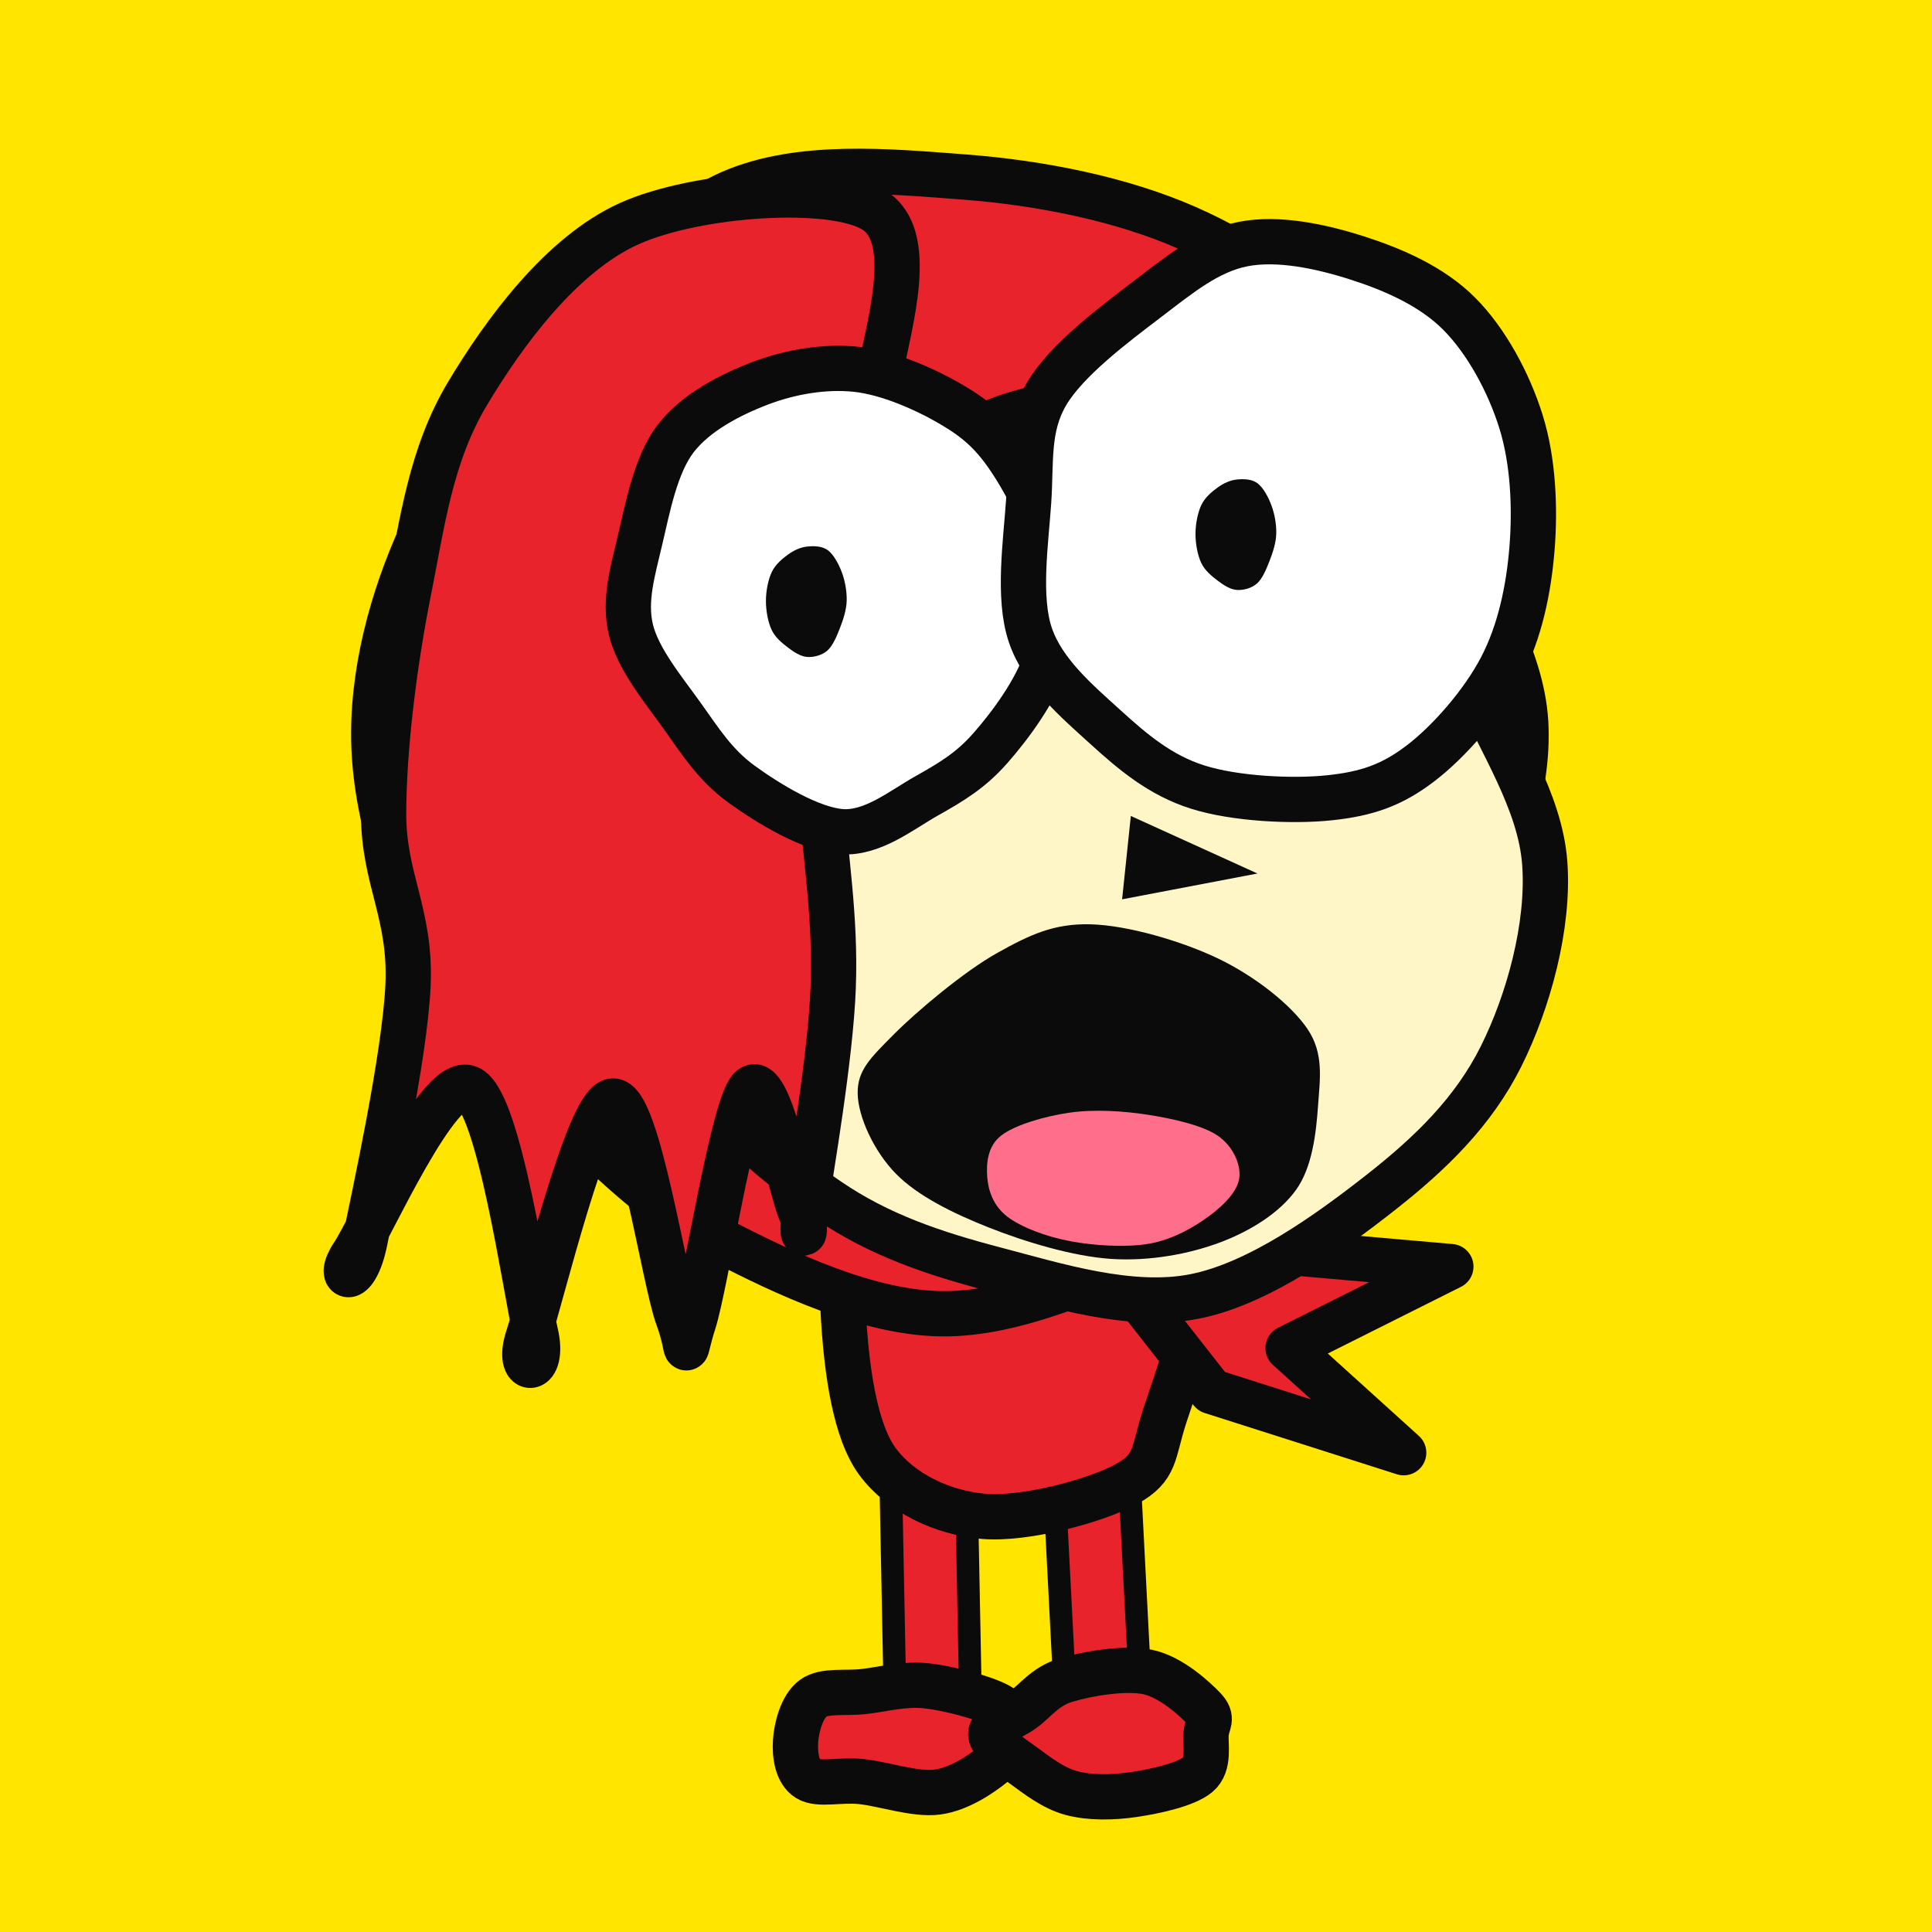
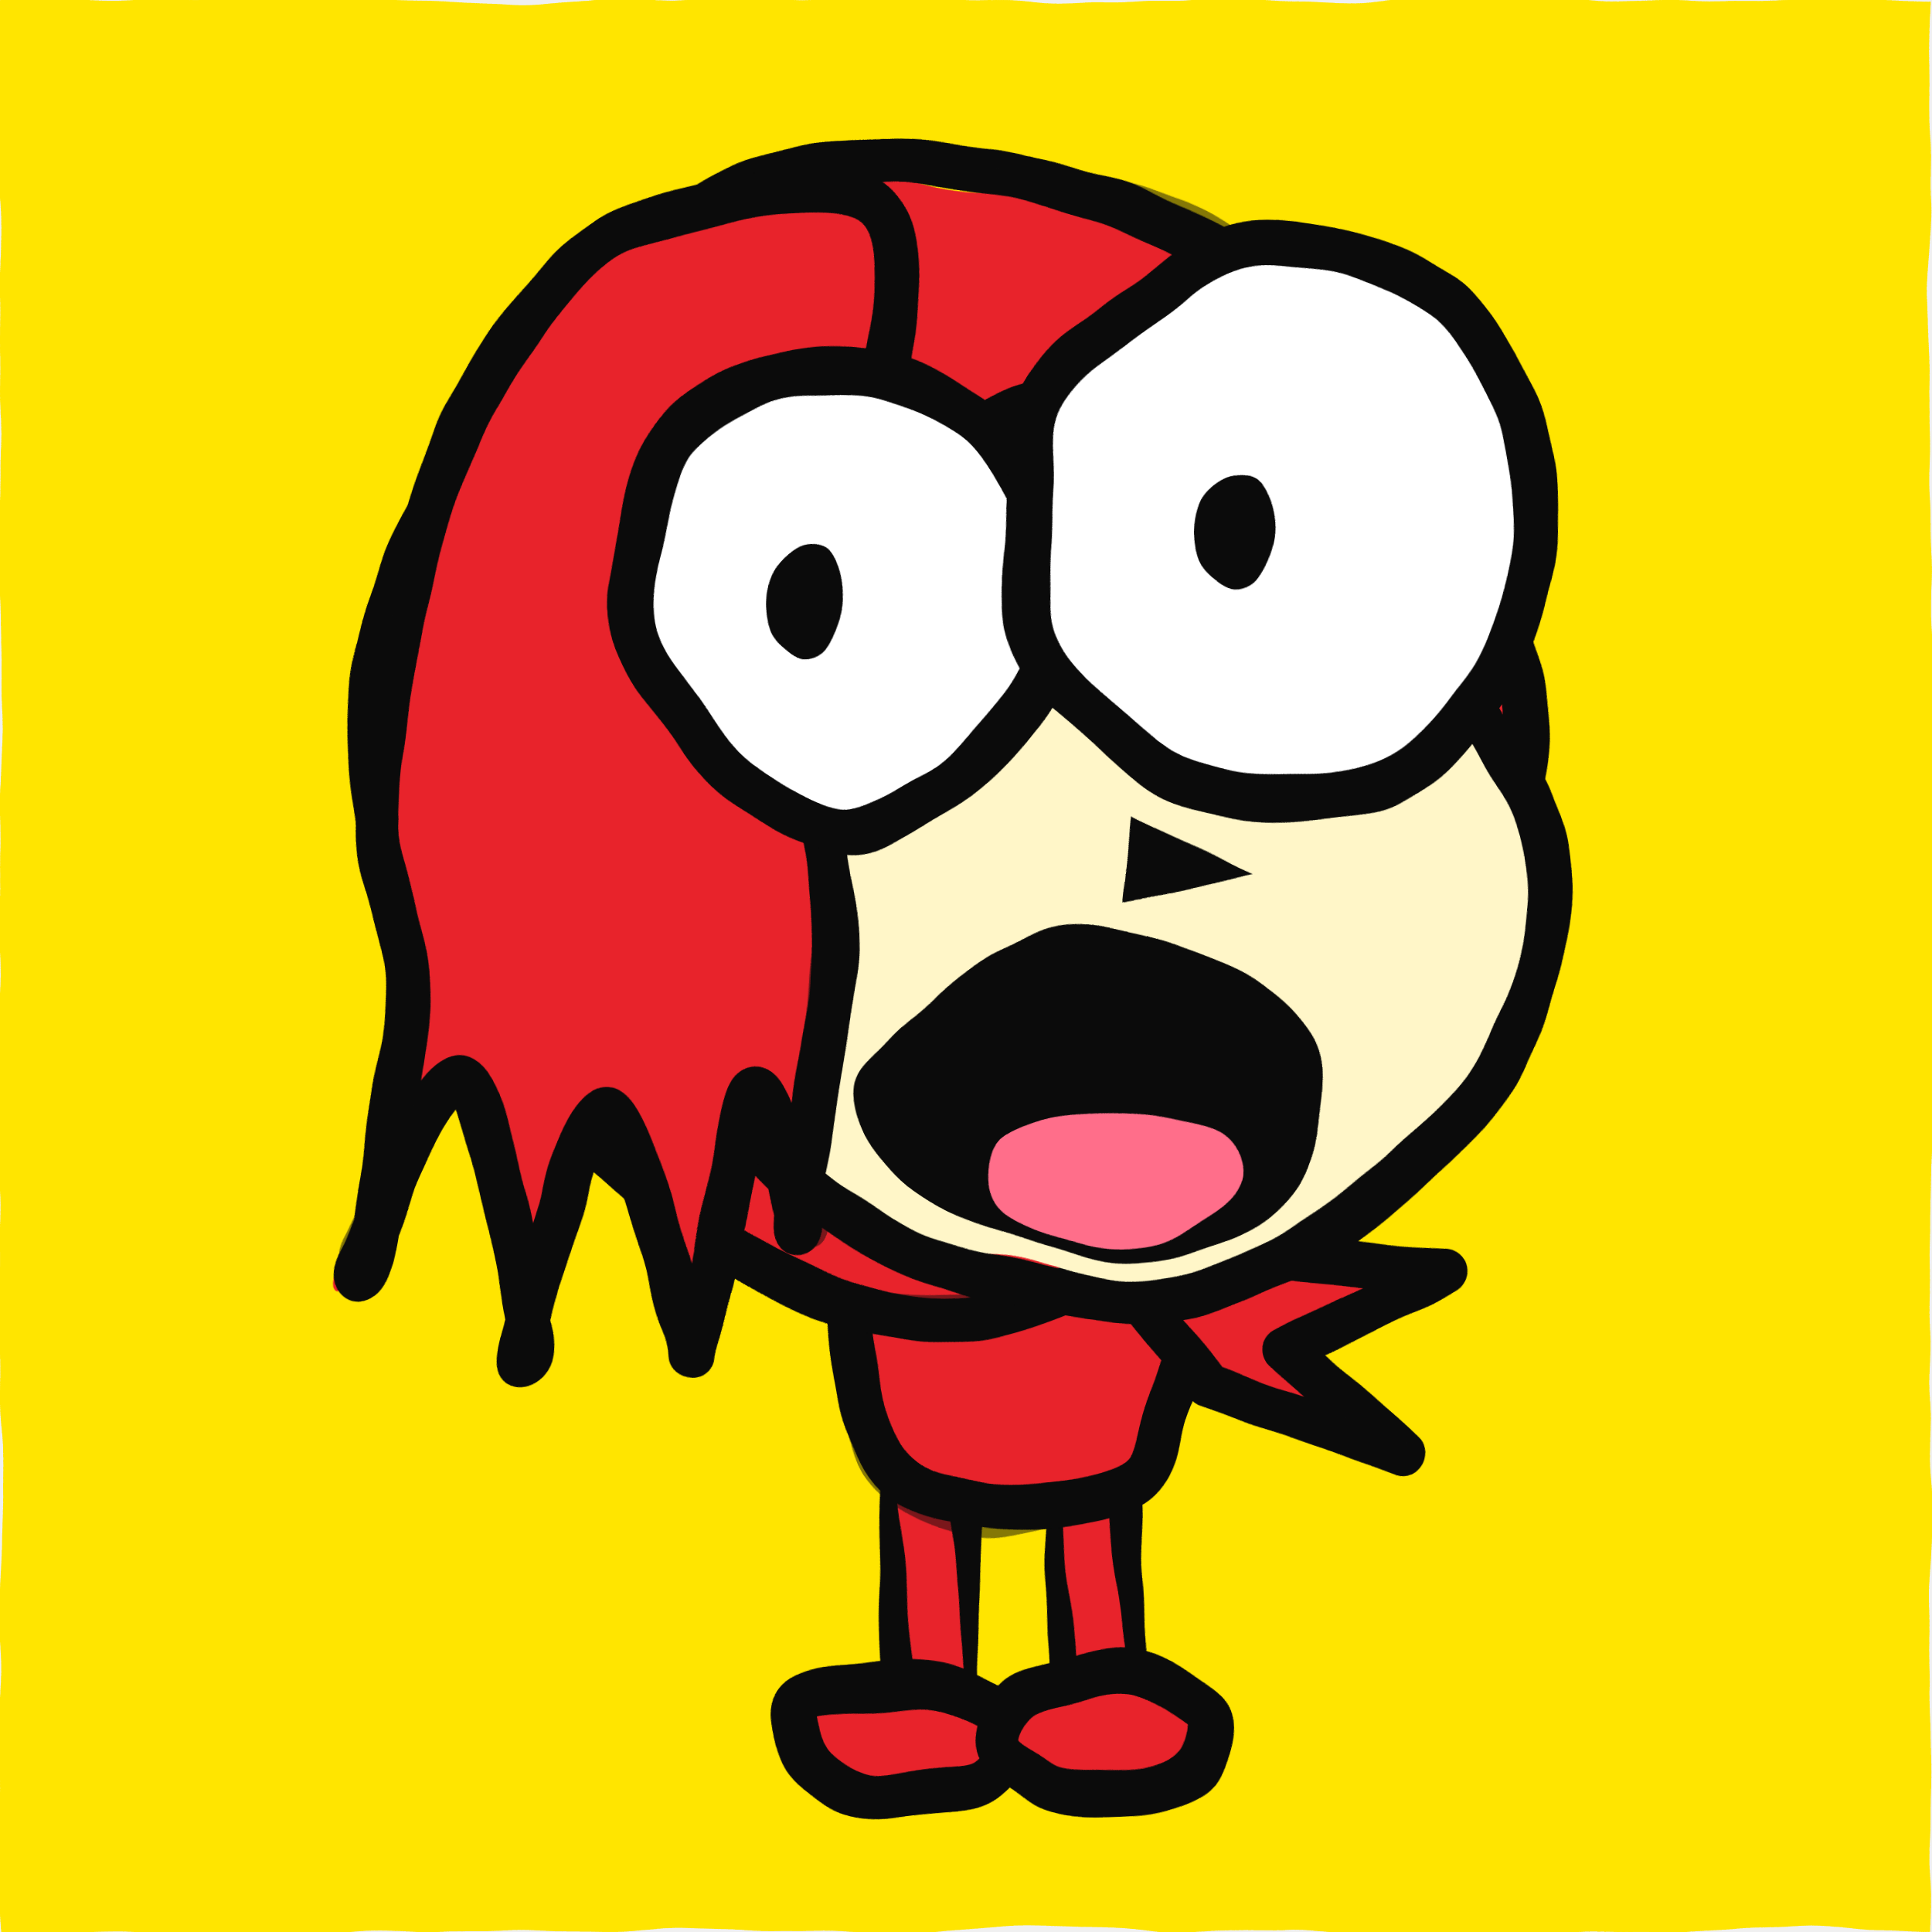
<svg xmlns="http://www.w3.org/2000/svg" width="512" height="512" viewBox="0 0 512 512">
-   <rect x="-8" y="-8" width="528" height="528" fill="#FFE500" />
-   <path d="M246.03,390.88L247.23,452.33" fill="none" stroke="#0B0B0B" stroke-width="26" stroke-linejoin="round" stroke-linecap="round" />
-   <path d="M246.03,390.88L247.23,452.33" fill="none" stroke="#E8232B" stroke-width="14" stroke-linejoin="round" stroke-linecap="round" />
-   <path d="M289.24,390.55L292.44,452.52" fill="none" stroke="#0B0B0B" stroke-width="26" stroke-linejoin="round" stroke-linecap="round" />
-   <path d="M289.24,390.55L292.44,452.52" fill="none" stroke="#E8232B" stroke-width="14" stroke-linejoin="round" stroke-linecap="round" />
-   <path d="M267.5,459.34C267.25,461.92 266.44,464.93 263.25,467.53C260.07,470.12 254.21,474.15 248.38,474.92C242.55,475.69 234,472.73 228.28,472.14C222.57,471.54 217,473.17 214.09,471.38C211.18,469.59 210.59,464.96 210.83,461.41C211.06,457.85 212.49,452.23 215.5,450.05C218.5,447.86 223.86,448.83 228.85,448.28C233.84,447.73 239.47,446.12 245.45,446.75C251.42,447.38 261.04,449.95 264.72,452.05C268.39,454.15 267.74,456.76 267.5,459.34Z" fill="#E8232B" stroke="#0B0B0B" stroke-width="12" stroke-linejoin="round" stroke-linecap="round" />
-   <path d="M319.64,459.4C319.38,462.32 320.65,467.59 317.45,470.29C314.24,472.98 305.98,474.76 300.41,475.58C294.84,476.4 288.88,476.48 284.03,475.21C279.17,473.93 274.87,470.54 271.29,467.93C267.71,465.32 262.59,462.01 262.55,459.55C262.52,457.08 267.75,455.52 271.06,453.14C274.38,450.75 276.93,446.92 282.44,445.25C287.94,443.57 298.01,441.83 304.11,443.09C310.22,444.35 316.46,450.06 319.05,452.78C321.64,455.5 319.91,456.49 319.64,459.4Z" fill="#E8232B" stroke="#0B0B0B" stroke-width="12" stroke-linejoin="round" stroke-linecap="round" />
-   <path d="M251.38,302.69C263.09,299.07 287,297.05 298,302.39C308.99,307.74 315.57,322.59 317.33,334.77C319.1,346.94 311.74,365.7 308.6,375.45C305.46,385.21 306.51,388.91 298.5,393.31C290.49,397.71 271.55,402.83 260.56,401.84C249.58,400.85 238.72,395.62 232.58,387.37C226.45,379.13 224.57,362.93 223.75,352.38C222.94,341.83 223.11,332.36 227.71,324.08C232.32,315.8 239.66,306.3 251.38,302.69Z" fill="#E8232B" stroke="#0B0B0B" stroke-width="12" stroke-linejoin="round" stroke-linecap="round" />
-   <path d="M308.11,316.05L364.81,300.25L342.11,331.95L384.49,335.66L341.35,357.26L371.99,384.98L321.05,368.74L303.44,346.28Z" fill="#E8232B" stroke="#0B0B0B" stroke-width="12" stroke-linejoin="round" stroke-linecap="round" />
-   <path d="M404.32,191.39C405.42,209.57 397.57,230.19 390.43,248.51C383.3,266.82 374.97,287.64 361.5,301.26C348.03,314.87 328.28,322.4 309.63,330.22C290.99,338.03 269.34,348.37 249.63,348.16C229.93,347.95 207.8,337.4 191.39,328.93C174.99,320.46 163.75,309.41 151.19,297.34C138.63,285.28 124.74,273.13 116.06,256.56C107.38,239.98 99.82,217.12 99.11,197.91C98.39,178.69 103.89,158.46 111.77,141.28C119.64,124.1 132.7,109.84 146.35,94.81C159.99,79.78 175.38,59.07 193.62,51.09C211.85,43.11 235.63,45.39 255.77,46.93C275.91,48.47 297.31,52.79 314.45,60.33C331.6,67.87 347.06,78.99 358.62,92.17C370.18,105.34 376.22,122.85 383.83,139.39C391.45,155.92 403.22,173.2 404.32,191.39Z" fill="#E8232B" stroke="#0B0B0B" stroke-width="12" stroke-linejoin="round" stroke-linecap="round" />
-   <path d="M409.38,228.81C410.58,245.37 405.05,265.44 397.77,280C390.49,294.56 379.24,305.58 365.71,316.17C352.19,326.76 333.63,340.19 316.62,343.56C299.61,346.93 279.85,340.65 263.66,336.4C247.47,332.15 233.07,327.34 219.47,318.06C205.87,308.78 189.88,295.76 182.08,280.72C174.28,265.68 172.48,245.8 172.69,227.84C172.91,209.88 175.44,187.54 183.37,172.97C191.31,158.41 206.19,150.94 220.31,140.45C234.42,129.96 251.17,115.39 268.08,110.02C284.99,104.65 305.11,104.45 321.75,108.25C338.4,112.05 356.47,120.75 367.94,132.81C379.4,144.88 383.66,164.64 390.56,180.64C397.47,196.64 408.18,212.25 409.38,228.81Z" fill="#FFF6C8" stroke="#0B0B0B" stroke-width="12" stroke-linejoin="round" stroke-linecap="round" />
-   <path d="M231.59,55.68C220.56,48.87 184.66,51.18 166.7,59.29C148.74,67.41 133.61,88.06 123.86,104.35C114.11,120.65 111.92,138.52 108.22,157.07C104.52,175.63 101.67,198.33 101.66,215.66C101.64,232.99 108.96,242.14 108.13,261.04C107.3,279.94 99.1,317.13 96.68,329.04C94.25,340.95 88.99,339.28 93.58,332.5C98.17,325.71 116.18,284.86 124.24,288.33C132.3,291.79 139.32,342.3 141.94,353.31C144.56,364.32 136.54,364.64 139.93,354.39C143.33,344.13 155.69,292.69 162.3,291.79C168.91,290.9 176,339.25 179.59,349.01C183.18,358.78 180.61,360.47 183.83,350.39C187.04,340.31 194.18,293.43 198.89,288.53C203.61,283.64 209.7,315.61 212.1,321C214.5,326.38 211.84,330.78 213.29,320.87C214.74,310.96 220.14,280.27 220.81,261.55C221.49,242.83 218.72,227.24 217.33,208.56C215.94,189.89 209.9,167.58 212.49,149.52C215.08,131.46 229.7,115.83 232.89,100.19C236.07,84.55 242.62,62.5 231.59,55.68Z" fill="#E8232B" stroke="#0B0B0B" stroke-width="12" stroke-linejoin="round" stroke-linecap="round" />
-   <path d="M279.19,147.64C280.81,156.48 280.07,166.21 277.29,174.63C274.52,183.06 267.85,192.12 262.54,198.17C257.24,204.23 252.04,207.28 245.46,210.98C238.89,214.69 231.27,220.94 223.11,220.41C214.94,219.87 203.55,212.92 196.49,207.79C189.43,202.66 185.63,196.48 180.74,189.65C175.86,182.82 169.02,174.61 167.18,166.81C165.33,159.02 167.71,151.3 169.68,142.87C171.66,134.44 173.77,123.12 179.04,116.24C184.32,109.37 193.34,104.68 201.34,101.62C209.33,98.56 218.56,96.96 227.01,97.88C235.47,98.8 245.29,103.19 252.05,107.14C258.81,111.09 263.05,114.83 267.58,121.58C272.1,128.33 277.57,138.8 279.19,147.64Z" fill="#FFFFFF" stroke="#0B0B0B" stroke-width="12" stroke-linejoin="round" stroke-linecap="round" />
-   <path d="M406,145.32C405.13,156.17 402.8,167.34 397.87,176.84C392.93,186.35 383.96,196.6 376.37,202.36C368.79,208.13 362.17,210.38 352.34,211.42C342.5,212.46 327.3,211.72 317.39,208.58C307.48,205.45 300.26,199.33 292.87,192.61C285.48,185.9 276.42,178.24 273.05,168.29C269.67,158.34 271.89,143.55 272.6,132.9C273.32,122.25 272.13,113.31 277.35,104.39C282.56,95.48 295.2,86.02 303.88,79.41C312.56,72.79 320.12,66.52 329.43,64.68C338.74,62.85 350.19,65.31 359.73,68.38C369.27,71.44 379.43,75.86 386.66,83.1C393.89,90.33 399.86,101.39 403.09,111.76C406.31,122.13 406.87,134.47 406,145.32Z" fill="#FFFFFF" stroke="#0B0B0B" stroke-width="12" stroke-linejoin="round" stroke-linecap="round" />
-   <path d="M224.38,159.24C224.3,161.67 223.48,164.15 222.63,166.34C221.78,168.53 220.74,171.09 219.29,172.38C217.84,173.67 215.66,174.22 213.92,174.1C212.18,173.97 210.42,172.83 208.85,171.63C207.28,170.44 205.47,168.99 204.49,166.92C203.52,164.86 202.97,161.8 202.98,159.24C202.98,156.68 203.55,153.64 204.53,151.59C205.52,149.54 207.32,148.05 208.88,146.93C210.45,145.8 212.17,145.02 213.92,144.84C215.67,144.65 217.87,144.68 219.41,145.83C220.94,146.98 222.3,149.5 223.12,151.74C223.95,153.97 224.46,156.81 224.38,159.24Z" fill="#0B0B0B" />
-   <path d="M338.22,141.48C338.14,143.91 337.32,146.39 336.47,148.58C335.62,150.77 334.58,153.33 333.13,154.62C331.68,155.91 329.5,156.46 327.76,156.34C326.02,156.21 324.26,155.07 322.69,153.87C321.12,152.68 319.31,151.23 318.33,149.16C317.36,147.1 316.81,144.04 316.82,141.48C316.82,138.92 317.39,135.88 318.37,133.83C319.36,131.78 321.16,130.29 322.72,129.17C324.29,128.04 326.01,127.26 327.76,127.08C329.51,126.89 331.71,126.92 333.25,128.07C334.78,129.22 336.14,131.74 336.96,133.98C337.79,136.21 338.3,139.05 338.22,141.48Z" fill="#0B0B0B" />
-   <path d="M299.68,216.24L333.24,231.49L297.37,238.33Z" fill="#0B0B0B" />
-   <path d="M349.3,293C348.8,300.11 347.81,309.27 343.48,315.31C339.15,321.36 331.47,326.2 323.32,329.26C315.16,332.31 304.76,334.28 294.55,333.63C284.34,332.97 271.61,329.09 262.08,325.32C252.56,321.55 243.18,316.94 237.38,311.01C231.58,305.09 227.38,295.91 227.29,289.76C227.2,283.62 230.7,280.34 236.84,274.15C242.99,267.96 255.47,257.48 264.16,252.61C272.86,247.74 279.23,244.7 289.02,244.95C298.82,245.19 313.36,249.45 322.94,254.08C332.52,258.7 342.11,266.2 346.5,272.69C350.89,279.18 349.8,285.9 349.3,293Z" fill="#0B0B0B" />
-   <path d="M328.45,312C328.08,315.54 324.47,319.28 320.53,322.2C316.58,325.13 310.92,328.43 304.77,329.55C298.62,330.67 289.92,330.12 283.61,328.93C277.3,327.74 270.6,325.23 266.93,322.41C263.27,319.59 261.91,315.58 261.63,312C261.36,308.42 261.65,303.81 265.29,300.96C268.93,298.1 277,295.78 283.48,294.86C289.96,293.93 297.64,294.4 304.18,295.42C310.71,296.43 318.65,298.2 322.7,300.96C326.74,303.73 328.81,308.46 328.45,312Z" fill="#FF6E8A" />
+   <defs>
+     <filter id="kv-rough-25" x="-12%" y="-12%" width="124%" height="124%" filterUnits="objectBoundingBox">
+       <feTurbulence type="fractalNoise" baseFrequency="0.019" numOctaves="3" seed="4" result="noise" />
+       <feDisplacementMap in="SourceGraphic" in2="noise" scale="5" xChannelSelector="R" yChannelSelector="G" />
+     </filter>
+   </defs>
+   <g filter="url(#kv-rough-25)">
+     <rect x="-8" y="-8" width="528" height="528" fill="#FFE500" />
+     <g class="k-legs">
+       <path d="M246.03,390.88L247.23,452.33" fill="none" stroke="#0B0B0B" stroke-width="26" stroke-linejoin="round" stroke-linecap="round" />
+       <path d="M243.44,392.97L251.18,452.79" fill="none" stroke="#E8232B" stroke-width="13" stroke-linejoin="round" stroke-linecap="round" />
+       <path d="M289.24,390.55L292.44,452.52" fill="none" stroke="#0B0B0B" stroke-width="26" stroke-linejoin="round" stroke-linecap="round" />
+       <path d="M285.76,388.88L294.94,452.94" fill="none" stroke="#E8232B" stroke-width="13" stroke-linejoin="round" stroke-linecap="round" />
+       <path d="M269.23,457.09C267.45,459.99 261.84,468.48 257.46,471.29C253.09,474.1 247.62,473.06 242.98,473.94C238.34,474.81 234.67,476.88 229.62,476.56C224.57,476.24 216.25,474.52 212.68,472.01C209.11,469.5 208.68,464.68 208.21,461.51C207.74,458.35 206.17,455.11 209.86,453.02C213.56,450.93 223.56,450.28 230.39,448.98C237.22,447.67 244.56,444.37 250.85,445.19C257.13,446 265.05,451.87 268.12,453.85C271.18,455.84 271,454.18 269.23,457.09Z" fill="#E8232B" />
+       <path d="M269.54,461.41C269.02,464.63 264.89,469.53 261.13,471.65C257.38,473.76 252.33,473.49 247,474.11C241.66,474.73 234.41,476.31 229.13,475.35C223.86,474.39 218.52,471.21 215.36,468.37C212.21,465.53 210.76,461.44 210.19,458.31C209.63,455.19 208.62,451.45 211.96,449.63C215.31,447.81 224.29,447.96 230.25,447.39C236.21,446.82 242.05,445.39 247.72,446.21C253.38,447.03 260.61,449.78 264.25,452.32C267.89,454.85 270.06,458.19 269.54,461.41Z" fill="none" stroke="#0B0B0B" stroke-width="12" stroke-linejoin="round" stroke-linecap="round" />
+       <path d="M319.52,455.78C319.29,459.53 319.12,466 317.02,468.95C314.92,471.91 312.87,471.54 306.94,473.5C301.01,475.46 287.44,481.92 281.43,480.7C275.41,479.48 273.78,468.79 270.86,466.18C267.94,463.56 264.65,468.4 263.92,464.99C263.19,461.58 263.47,449.19 266.48,445.7C269.49,442.21 275.52,444.8 281.97,444.08C288.42,443.35 299.11,440.94 305.19,441.33C311.26,441.72 316.02,444.02 318.41,446.42C320.79,448.83 319.75,452.02 319.52,455.78Z" fill="#E8232B" />
+       <path d="M321.46,457.61C321.46,460.48 320.17,465.81 317.49,468.67C314.8,471.53 311.21,473.65 305.35,474.77C299.48,475.9 287.83,476.22 282.29,475.41C276.75,474.61 275.01,472.27 272.11,469.95C269.21,467.62 265.13,464.85 264.9,461.46C264.66,458.06 267.37,452.36 270.7,449.59C274.02,446.82 279.59,445.86 284.85,444.84C290.11,443.83 296.82,442.39 302.27,443.49C307.71,444.59 314.3,449.09 317.5,451.45C320.7,453.8 321.46,454.74 321.46,457.61Z" fill="none" stroke="#0B0B0B" stroke-width="12" stroke-linejoin="round" stroke-linecap="round" />
+     </g>
+     <g class="k-body">
+       <path d="M252.65,299.95C264.36,295.72 284.59,292.84 295.14,299.33C305.69,305.82 313.78,325.91 315.93,338.9C318.07,351.88 310.51,369.02 308.03,377.25C305.55,385.48 309.64,384.82 301.05,388.28C292.45,391.74 268.44,398.19 256.48,398.04C244.52,397.88 235.34,394.87 229.28,387.35C223.23,379.83 220.9,363.36 220.16,352.92C219.42,342.48 219.43,333.56 224.84,324.73C230.26,315.9 240.93,304.18 252.65,299.95Z" fill="#E8232B" />
+       <path d="M252.99,301.05C264.44,297.58 285.16,298.22 296,303.84C306.83,309.45 315.87,322.91 317.99,334.74C320.11,346.58 311.89,364.89 308.73,374.85C305.56,384.82 307.21,390.44 299,394.55C290.8,398.66 270.18,400.43 259.49,399.5C248.8,398.57 240.54,397.24 234.85,388.99C229.16,380.74 226.61,360.74 225.35,350.02C224.09,339.3 222.7,332.83 227.31,324.67C231.92,316.51 241.54,304.53 252.99,301.05Z" fill="none" stroke="#0B0B0B" stroke-width="12" stroke-linejoin="round" stroke-linecap="round" />
+       <path d="M248.08,300.62C260.1,296.23 284.55,295.46 296.4,301.37C308.26,307.28 317.16,324.33 319.2,336.08C321.24,347.84 311.67,362.72 308.64,371.9C305.62,381.07 309.19,385.59 301.06,391.13C292.92,396.66 271.47,405.24 259.82,405.11C248.18,404.98 236.63,398.56 231.18,390.33C225.73,382.1 228.28,366.18 227.13,355.74C225.97,345.3 220.78,336.87 224.27,327.68C227.76,318.5 236.05,305 248.08,300.62Z" fill="none" stroke="#0B0B0B" stroke-width="6" stroke-linejoin="round" stroke-linecap="round" opacity=".5" />
+     </g>
+     <g class="k-hand">
+       <path d="M305.1,312.42L362.87,297.64L340.94,330.35L383.01,333.81L338.72,352.43L373.54,379.84L322.21,371.24L308.27,346.12Z" fill="#E8232B" />
+       <path d="M309.24,314.63L363.07,300.87L341.95,332.46L383.23,335.73L341.33,357L372.22,385.62L320.41,367.18L304.96,347.52Z" fill="none" stroke="#0B0B0B" stroke-width="12" stroke-linejoin="round" stroke-linecap="round" />
+       <path d="M310.59,317.72L363.4,303.7L341.18,334.47L385.92,335.11L341.5,356.17L370.26,383.81L321.06,366.42L304.32,348.29Z" fill="none" stroke="#0B0B0B" stroke-width="6" stroke-linejoin="round" stroke-linecap="round" opacity=".5" />
+     </g>
+     <g class="k-head">
+       <g class="k-skull">
+         <path d="M409.07,195.99C410.42,213.28 395.27,226.85 387.88,245C380.5,263.15 377.67,289.91 364.78,304.92C351.88,319.93 329.25,328.35 310.52,335.03C291.79,341.72 272.21,346.31 252.39,345.04C232.57,343.78 209.17,334.61 191.6,327.44C174.03,320.26 160.3,313.14 146.97,301.99C133.65,290.84 118.86,277.21 111.65,260.52C104.43,243.83 103.99,220.93 103.66,201.85C103.33,182.77 101.71,164.49 109.68,146.03C117.66,127.57 137.83,107.57 151.5,91.11C165.17,74.64 174.77,53.94 191.71,47.22C208.65,40.51 233.19,49.47 253.16,50.81C273.14,52.16 293.94,49.22 311.57,55.3C329.2,61.37 347.58,72.93 358.95,87.25C370.32,101.57 371.44,123.12 379.8,141.24C388.15,159.37 407.72,178.7 409.07,195.99Z" fill="#E8232B" />
+         <path d="M405.64,190.31C406.24,208.52 396.53,229.67 389.56,248.44C382.59,267.21 377.51,289.16 363.82,302.95C350.14,316.74 326.41,323.27 307.47,331.18C288.53,339.1 269.2,350.49 250.19,350.45C231.19,350.41 210.12,340.19 193.44,330.95C176.77,321.71 163.17,307.19 150.13,295.02C137.09,282.85 124.05,274.07 115.21,257.95C106.37,241.83 97.87,217.73 97.1,198.28C96.34,178.83 102.24,158.78 110.6,141.25C118.96,123.73 133.19,108.39 147.29,93.13C161.39,77.87 176.84,57.76 195.21,49.71C213.57,41.66 237.83,42.96 257.5,44.83C277.18,46.7 296.03,53.38 313.25,60.92C330.47,68.46 348.73,77.02 360.85,90.06C372.96,103.1 378.47,122.46 385.94,139.16C393.4,155.87 405.03,172.1 405.64,190.31Z" fill="none" stroke="#0B0B0B" stroke-width="12" stroke-linejoin="round" stroke-linecap="round" />
+         <path d="M404.48,194.14C405.96,211.23 398.86,227.13 391.22,244.99C383.58,262.84 371.73,286.99 358.61,301.24C345.49,315.49 331.09,322.95 312.5,330.5C293.92,338.05 267.45,346.42 247.1,346.53C226.75,346.64 206.97,339.68 190.4,331.15C173.83,322.63 159.99,308.07 147.71,295.39C135.43,282.7 124.27,271.33 116.73,255.03C109.18,238.73 103.16,216.99 102.43,197.58C101.69,178.18 105.07,156.19 112.31,138.62C119.56,121.05 132.81,106.91 145.91,92.16C159,77.42 172.63,57.64 190.88,50.16C209.13,42.67 234.62,46.14 255.39,47.27C276.17,48.41 297.75,49.28 315.53,56.97C333.32,64.65 350.99,79.16 362.13,93.4C373.26,107.64 375.27,125.64 382.33,142.43C389.39,159.22 403,177.04 404.48,194.14Z" fill="none" stroke="#0B0B0B" stroke-width="6" stroke-linejoin="round" stroke-linecap="round" opacity=".5" />
+       </g>
+       <g class="k-face">
+         <path d="M414.58,226.48C415.28,241.98 406.98,260.05 398.07,275.42C389.17,290.79 375.54,308.11 361.17,318.71C346.8,329.31 327.46,336.6 311.87,339.01C296.28,341.42 283.43,336.05 267.61,333.17C251.79,330.29 230.47,331.24 216.97,321.73C203.47,312.22 194.06,292.15 186.6,276.11C179.15,260.07 173.01,242.33 172.24,225.48C171.46,208.62 173.58,188.39 181.94,174.98C190.3,161.56 208.48,156.57 222.38,144.98C236.29,133.39 248.05,111.73 265.36,105.42C282.68,99.1 308.96,102.65 326.28,107.09C343.6,111.52 358.02,119.46 369.29,132.02C380.55,144.59 386.33,166.72 393.88,182.47C401.43,198.21 413.88,210.99 414.58,226.48Z" fill="#FFF6C8" />
+         <path d="M410.37,227.65C411.9,244.07 405.42,265.77 398.12,280.42C390.81,295.07 380.36,305.15 366.54,315.55C352.73,325.96 332.66,339.06 315.22,342.86C297.78,346.67 277.85,342.22 261.9,338.36C245.95,334.5 232.78,329.33 219.5,319.7C206.22,310.06 190.36,295.63 182.22,280.56C174.07,265.48 170.29,247.1 170.64,229.23C171,211.37 176.12,188.2 184.35,173.36C192.58,158.52 206.34,150.74 220.05,140.18C233.77,129.62 249.43,115.64 266.64,109.99C283.86,104.34 306.7,102.39 323.34,106.26C339.99,110.13 355.56,120.59 366.5,133.2C377.43,145.8 381.65,166.15 388.96,181.89C396.27,197.64 408.84,211.23 410.37,227.65Z" fill="none" stroke="#0B0B0B" stroke-width="12" stroke-linejoin="round" stroke-linecap="round" />
+         <path d="M410.13,226.36C411.33,242.86 405.21,266.4 398.19,281.41C391.18,296.42 381.94,306.13 368.03,316.44C354.12,326.75 332.73,339.99 314.74,343.27C296.75,346.56 275.82,340.06 260.07,336.15C244.32,332.23 232.81,328.5 220.25,319.77C207.68,311.03 193.19,299.52 184.7,283.72C176.2,267.91 169.8,243.03 169.26,224.95C168.73,206.87 173.48,189.87 181.5,175.24C189.52,160.62 202.92,148.35 217.38,137.18C231.84,126.01 250.75,112.8 268.26,108.21C285.77,103.62 306.3,105.27 322.44,109.65C338.58,114.03 353.69,122.37 365.11,134.49C376.54,146.61 383.48,167.08 390.98,182.39C398.49,197.7 408.93,209.86 410.13,226.36Z" fill="none" stroke="#0B0B0B" stroke-width="6" stroke-linejoin="round" stroke-linecap="round" opacity=".5" />
+       </g>
+       <g class="k-hair">
+         <path d="M232.04,51.62C220.38,43.48 183.75,45.24 165,54.86C146.24,64.48 129.54,92.72 119.51,109.33C109.47,125.94 107.05,137.28 104.77,154.5C102.48,171.72 105.68,195.53 105.79,212.65C105.9,229.76 107.48,237.02 105.42,257.18C103.36,277.34 96.19,320.56 93.44,333.61C90.69,346.66 83.85,343.72 88.92,335.48C93.99,327.24 114.76,281.51 123.83,284.17C132.91,286.83 140.77,339.9 143.37,351.44C145.97,362.99 135.45,362.71 139.42,353.46C143.4,344.21 160.17,296.72 167.2,295.94C174.24,295.15 178.63,340.2 181.62,348.74C184.62,357.27 182.42,357.47 185.18,347.14C187.93,336.8 194.06,290.2 198.15,286.71C202.25,283.21 206.83,321.16 209.75,326.19C212.66,331.21 214.13,327.41 215.63,316.86C217.12,306.31 218.31,281.64 218.71,262.9C219.12,244.15 219.38,222.54 218.05,204.39C216.72,186.24 207.89,170.79 210.71,154.01C213.53,137.23 231.41,120.8 234.96,103.73C238.52,86.67 243.7,59.77 232.04,51.62Z" fill="#E8232B" />
+         <path d="M229.49,53.74C218.12,47.06 183,52.21 165.64,60.86C148.27,69.51 134.82,89.46 125.3,105.64C115.78,121.82 112.8,139.69 108.52,157.92C104.25,176.15 99.64,198.12 99.63,215C99.62,231.89 108.69,240.1 108.46,259.23C108.22,278.36 100.49,317.34 98.23,329.8C95.97,342.27 90.79,341.23 94.9,334.03C99,326.82 115.32,283.57 122.88,286.59C130.43,289.6 137.66,340.57 140.22,352.12C142.78,363.67 134.85,365.56 138.24,355.9C141.62,346.24 153.44,295 160.53,294.15C167.62,293.3 176.79,341.15 180.8,350.79C184.8,360.43 181.3,362.42 184.55,351.99C187.81,341.55 195.89,293.21 200.33,288.2C204.78,283.19 209.41,316.63 211.25,321.91C213.09,327.19 209.78,330.07 211.37,319.86C212.96,309.66 219.91,279.18 220.79,260.7C221.67,242.22 217.78,227.34 216.64,208.98C215.51,190.62 211.1,168.53 213.97,150.53C216.84,132.52 231.26,117.08 233.85,100.95C236.44,84.82 240.86,60.42 229.49,53.74Z" fill="none" stroke="#0B0B0B" stroke-width="12" stroke-linejoin="round" stroke-linecap="round" />
+         <path d="M232.78,58.63C222.44,51.21 187.62,49.44 169.59,57.61C151.56,65.79 134.96,90.54 124.61,107.67C114.25,124.8 111.33,141.86 107.47,160.39C103.61,178.92 101.48,202.47 101.45,218.86C101.41,235.26 107.75,239.99 107.26,258.74C106.76,277.5 100.82,319.65 98.48,331.39C96.15,343.12 88.86,336.88 93.26,329.15C97.65,321.42 116.72,281.29 124.87,285.03C133.03,288.76 139.41,340.57 142.2,351.56C145,362.55 138.26,360.78 141.63,350.99C145.01,341.2 156.45,292.91 162.45,292.82C168.45,292.73 173.82,341.15 177.64,350.46C181.47,359.76 181.93,358.38 185.4,348.62C188.88,338.86 193.44,296.41 198.49,291.89C203.54,287.37 213.1,316.5 215.69,321.51C218.29,326.53 213.77,332.4 214.07,321.98C214.37,311.56 216.58,277.6 217.49,258.99C218.39,240.38 220.5,228.59 219.5,210.32C218.5,192.05 209.46,167.42 211.48,149.39C213.5,131.35 228.07,117.24 231.62,102.12C235.17,86.99 243.12,66.04 232.78,58.63Z" fill="none" stroke="#0B0B0B" stroke-width="6" stroke-linejoin="round" stroke-linecap="round" opacity=".5" />
+       </g>
+       <g class="k-eyes">
+         <path d="M279.19,147.64C280.81,156.48 280.07,166.21 277.29,174.63C274.52,183.06 267.85,192.12 262.54,198.17C257.24,204.23 252.04,207.28 245.46,210.98C238.89,214.69 231.27,220.94 223.11,220.41C214.94,219.87 203.55,212.92 196.49,207.79C189.43,202.66 185.63,196.48 180.74,189.65C175.86,182.82 169.02,174.61 167.18,166.81C165.33,159.02 167.71,151.3 169.68,142.87C171.66,134.44 173.77,123.12 179.04,116.24C184.32,109.37 193.34,104.68 201.34,101.62C209.33,98.56 218.56,96.96 227.01,97.88C235.47,98.8 245.29,103.19 252.05,107.14C258.81,111.09 263.05,114.83 267.58,121.58C272.1,128.33 277.57,138.8 279.19,147.64Z" fill="#FFFFFF" stroke="#0B0B0B" stroke-width="12" stroke-linejoin="round" stroke-linecap="round" />
+         <path d="M406,145.32C405.13,156.17 402.8,167.34 397.87,176.84C392.93,186.35 383.96,196.6 376.37,202.36C368.79,208.13 362.17,210.38 352.34,211.42C342.5,212.46 327.3,211.72 317.39,208.58C307.48,205.45 300.26,199.33 292.87,192.61C285.48,185.9 276.42,178.24 273.05,168.29C269.67,158.34 271.89,143.55 272.6,132.9C273.32,122.25 272.13,113.31 277.35,104.39C282.56,95.48 295.2,86.02 303.88,79.41C312.56,72.79 320.12,66.52 329.43,64.68C338.74,62.85 350.19,65.31 359.73,68.38C369.27,71.44 379.43,75.86 386.66,83.1C393.89,90.33 399.86,101.39 403.09,111.76C406.31,122.13 406.87,134.47 406,145.32Z" fill="#FFFFFF" stroke="#0B0B0B" stroke-width="12" stroke-linejoin="round" stroke-linecap="round" />
+         <path d="M224.38,159.24C224.3,161.67 223.48,164.15 222.63,166.34C221.78,168.53 220.74,171.09 219.29,172.38C217.84,173.67 215.66,174.22 213.92,174.1C212.18,173.97 210.42,172.83 208.85,171.63C207.28,170.44 205.47,168.99 204.49,166.92C203.52,164.86 202.97,161.8 202.98,159.24C202.98,156.68 203.55,153.64 204.53,151.59C205.52,149.54 207.32,148.05 208.88,146.93C210.45,145.8 212.17,145.02 213.92,144.84C215.67,144.65 217.87,144.68 219.41,145.83C220.94,146.98 222.3,149.5 223.12,151.74C223.95,153.97 224.46,156.81 224.38,159.24Z" fill="#0B0B0B" />
+         <path d="M338.22,141.48C338.14,143.91 337.32,146.39 336.47,148.58C335.62,150.77 334.58,153.33 333.13,154.62C331.68,155.91 329.5,156.46 327.76,156.34C326.02,156.21 324.26,155.07 322.69,153.87C321.12,152.68 319.31,151.23 318.33,149.16C317.36,147.1 316.81,144.04 316.82,141.48C316.82,138.92 317.39,135.88 318.37,133.83C319.36,131.78 321.16,130.29 322.72,129.17C324.29,128.04 326.01,127.26 327.76,127.08C329.51,126.89 331.71,126.92 333.25,128.07C334.78,129.22 336.14,131.74 336.96,133.98C337.79,136.21 338.3,139.05 338.22,141.48Z" fill="#0B0B0B" />
+       </g>
+       <g class="k-nose">
+         <path d="M299.68,216.24L333.24,231.49L297.37,238.33Z" fill="#0B0B0B" />
+       </g>
+       <g class="k-mouth">
+         <path d="M349.3,293C348.8,300.11 347.81,309.27 343.48,315.31C339.15,321.36 331.47,326.2 323.32,329.26C315.16,332.31 304.76,334.28 294.55,333.63C284.34,332.97 271.61,329.09 262.08,325.32C252.56,321.55 243.18,316.94 237.38,311.01C231.58,305.09 227.38,295.91 227.29,289.76C227.2,283.62 230.7,280.34 236.84,274.15C242.99,267.96 255.47,257.48 264.16,252.61C272.86,247.74 279.23,244.7 289.02,244.95C298.82,245.19 313.36,249.45 322.94,254.08C332.52,258.7 342.11,266.2 346.5,272.69C350.89,279.18 349.8,285.9 349.3,293Z" fill="#0B0B0B" />
+         <path d="M328.45,312C328.08,315.54 324.47,319.28 320.53,322.2C316.58,325.13 310.92,328.43 304.77,329.55C298.62,330.67 289.92,330.12 283.61,328.93C277.3,327.74 270.6,325.23 266.93,322.41C263.27,319.59 261.91,315.58 261.63,312C261.36,308.42 261.65,303.81 265.29,300.96C268.93,298.1 277,295.78 283.48,294.86C289.96,293.93 297.64,294.4 304.18,295.42C310.71,296.43 318.65,298.2 322.7,300.96C326.74,303.73 328.81,308.46 328.45,312Z" fill="#FF6E8A" />
+       </g>
+     </g>
+   </g>
</svg>
